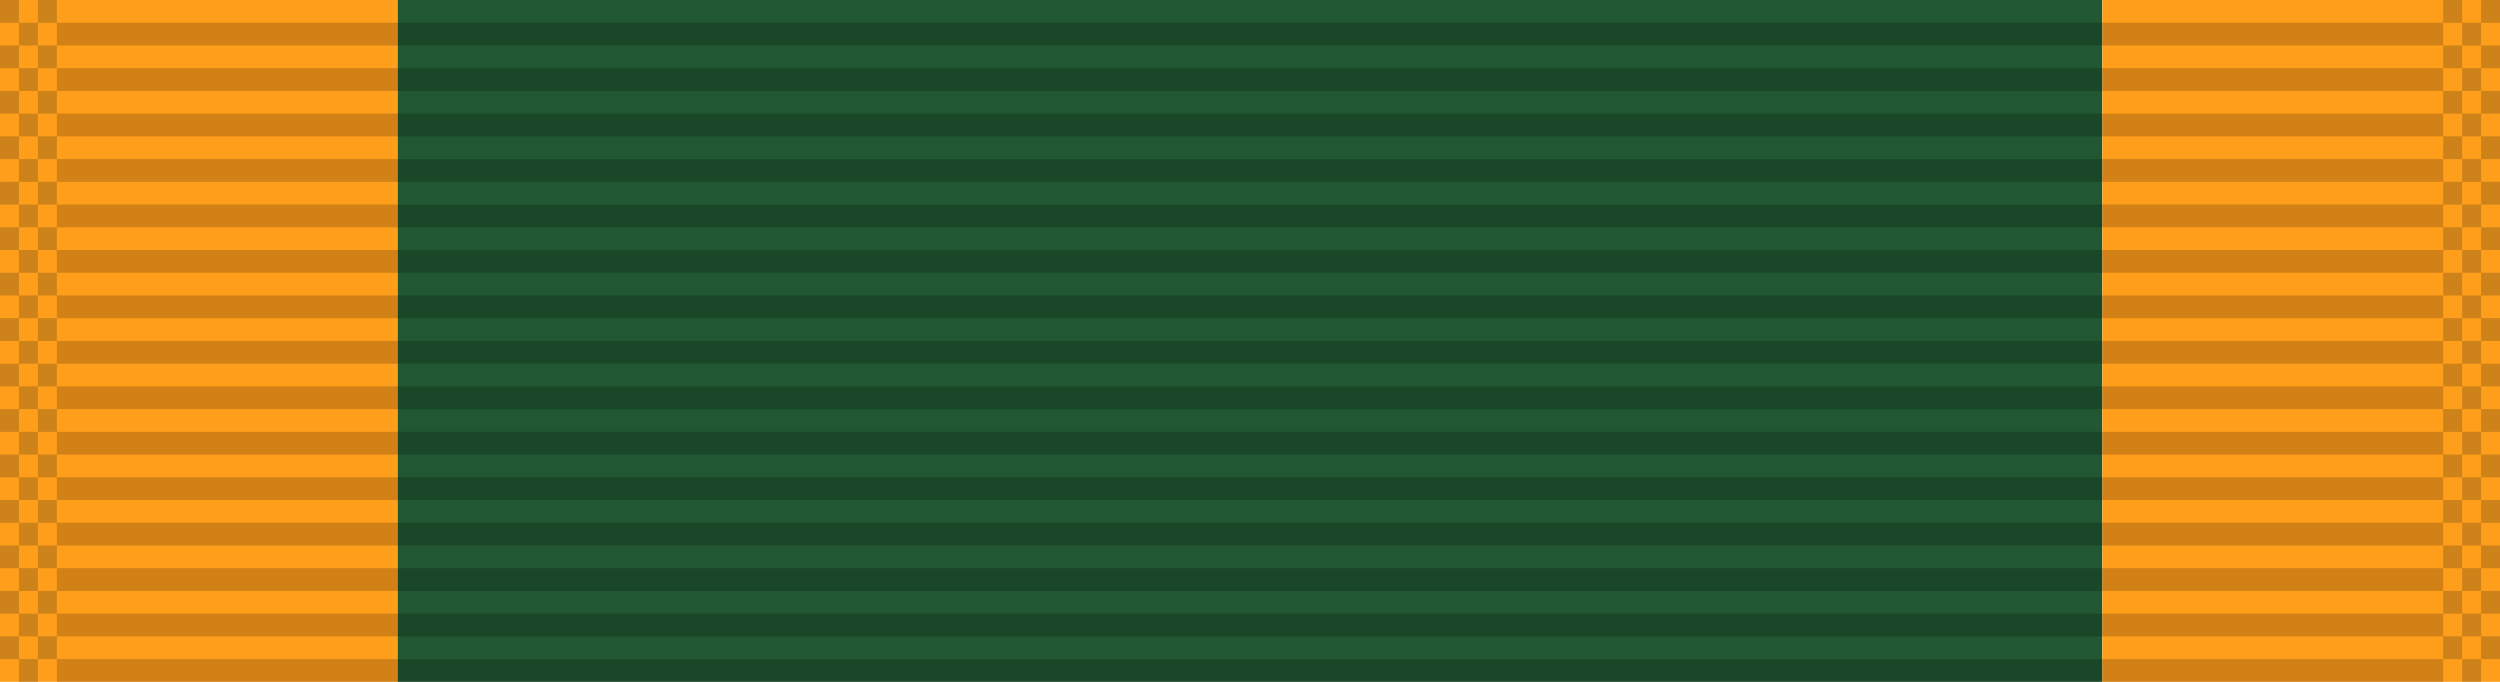
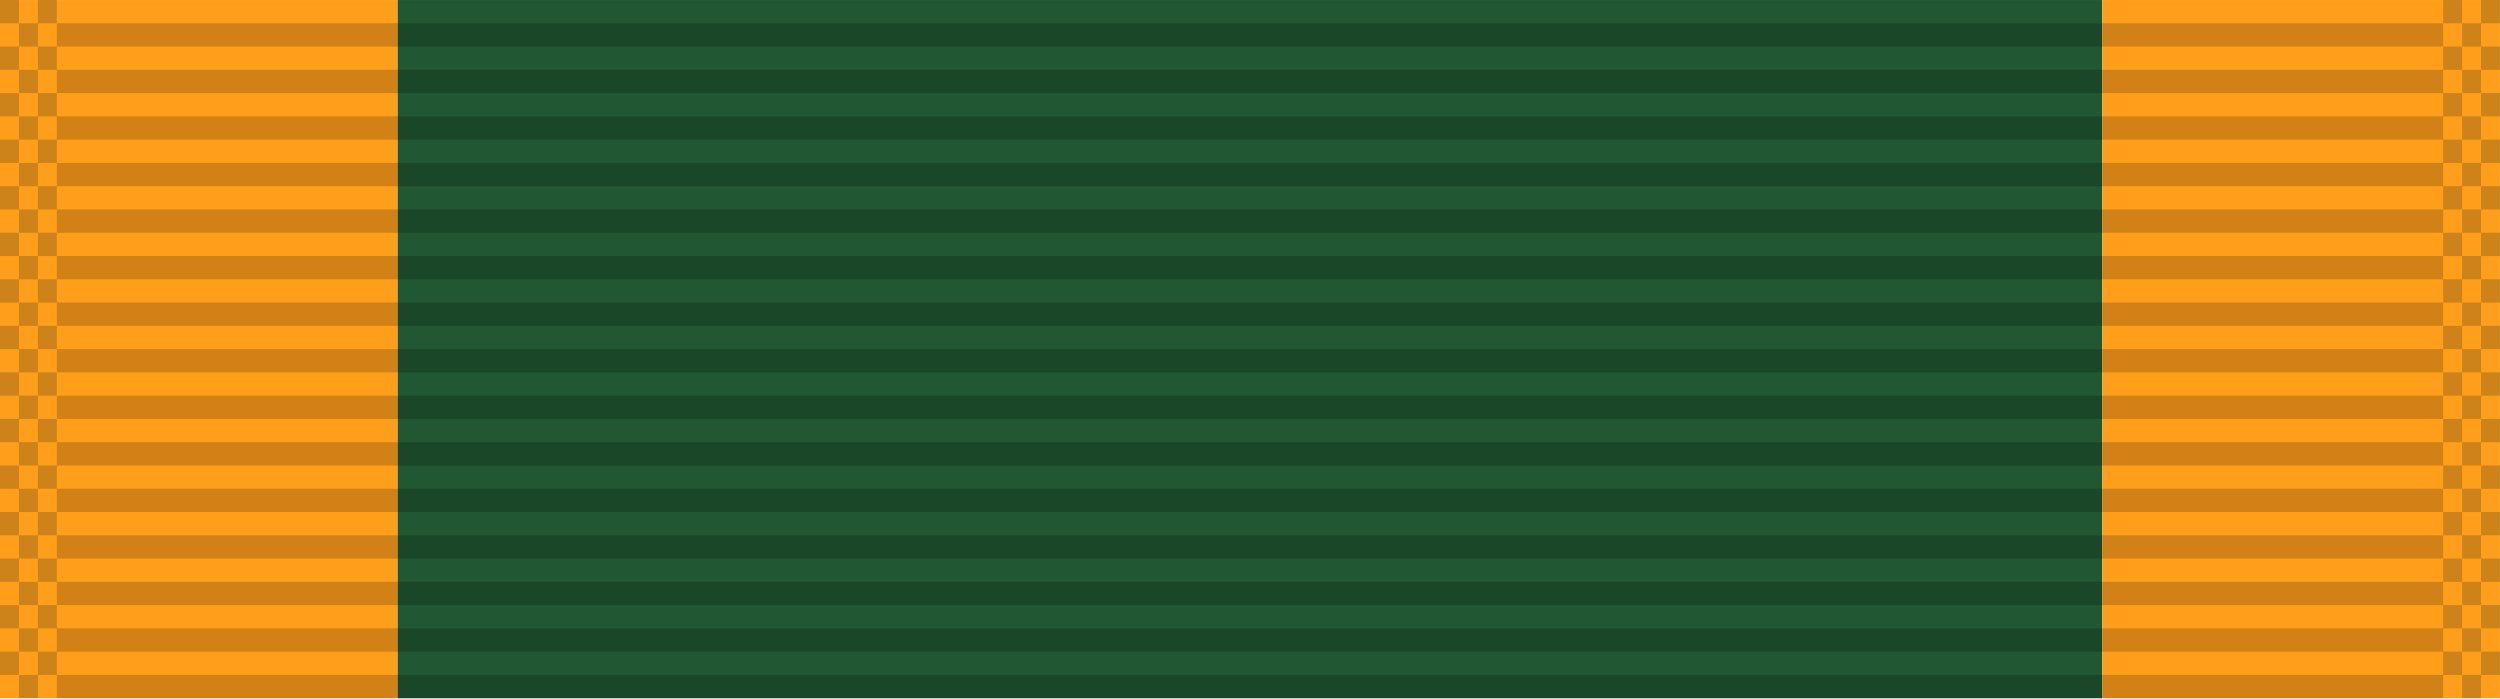
- <svg xmlns="http://www.w3.org/2000/svg" xmlns:xlink="http://www.w3.org/1999/xlink" width="34.925mm" height="9.525mm" viewBox="0 0 34.925 9.525" version="1.1" id="svg1179">
+ <svg xmlns="http://www.w3.org/2000/svg" xmlns:xlink="http://www.w3.org/1999/xlink" width="29.369mm" height="8.202mm" viewBox="0 0 29.369 8.202" version="1.1" id="svg1179">
  <defs id="defs1173" />
  <g id="layer1" transform="translate(186.1911,-471.0958)">
-     <rect style="opacity:1;fill:#ff9e1b;fill-opacity:1;stroke:none;stroke-width:0.031;stroke-miterlimit:4;stroke-dasharray:none;stroke-dashoffset:0;stroke-opacity:1" id="rect1030" width="5.556" height="9.525" x="-186.191" y="471.096" />
-     <rect y="471.096" x="-180.635" height="9.525" width="23.812" id="rect1424" style="opacity:1;fill:#215732;fill-opacity:1;stroke:none;stroke-width:0.065;stroke-miterlimit:4;stroke-dasharray:none;stroke-dashoffset:0;stroke-opacity:1" />
-     <rect y="471.096" x="-156.822" height="9.525" width="5.556" id="rect1428" style="opacity:1;fill:#ff9e1b;fill-opacity:1;stroke:none;stroke-width:0.031;stroke-miterlimit:4;stroke-dasharray:none;stroke-dashoffset:0;stroke-opacity:1" />
-     <g id="g6508-12" transform="translate(-256.7502,326.8069)">
-       <g id="g5723-38" transform="matrix(0.9545455,0,0,1,-1.205144,-26.73562)">
-         <rect style="fill:#000000;fill-opacity:0.18;stroke:none;stroke-width:0.856" width="34.925" height="0.318" x="76.013" y="171.342" id="use5371-58" />
-         <use id="use5680-15" transform="translate(0,0.635)" xlink:href="#use5371-58" y="0" x="0" width="100%" height="100%" />
-         <use id="use5682-38" transform="translate(0,1.27)" xlink:href="#use5371-58" y="0" x="0" width="100%" height="100%" />
-         <use id="use5684-91" transform="translate(0,1.905)" xlink:href="#use5371-58" y="0" x="0" width="100%" height="100%" />
-         <use id="use5686-45" transform="translate(0,2.54)" xlink:href="#use5371-58" y="0" x="0" width="100%" height="100%" />
-         <use id="use5688-69" transform="translate(0,3.175)" xlink:href="#use5371-58" y="0" x="0" width="100%" height="100%" />
-         <use id="use5690-28" transform="translate(0,3.81)" xlink:href="#use5371-58" y="0" x="0" width="100%" height="100%" />
-         <use id="use5692-691" transform="translate(0,4.445)" xlink:href="#use5371-58" y="0" x="0" width="100%" height="100%" />
-         <use id="use5694-72" transform="translate(0,5.08)" xlink:href="#use5371-58" y="0" x="0" width="100%" height="100%" />
-         <use id="use5696-67" transform="translate(0,5.715)" xlink:href="#use5371-58" y="0" x="0" width="100%" height="100%" />
-         <use id="use5698-33" transform="translate(0,6.35)" xlink:href="#use5371-58" y="0" x="0" width="100%" height="100%" />
-         <use id="use5700-855" transform="translate(0,6.985)" xlink:href="#use5371-58" y="0" x="0" width="100%" height="100%" />
-         <use id="use5702-68" transform="translate(0,7.62)" xlink:href="#use5371-58" y="0" x="0" width="100%" height="100%" />
-         <use id="use5704-236" transform="translate(0,8.255)" xlink:href="#use5371-58" y="0" x="0" width="100%" height="100%" />
-         <use id="use5706-61" transform="translate(0,8.89)" xlink:href="#use5371-58" y="0" x="0" width="100%" height="100%" />
+     <rect style="opacity:1;fill:#ff9e1b;fill-opacity:1;stroke:none;stroke-width:0.031;stroke-miterlimit:4;stroke-dasharray:none;stroke-dashoffset:0;stroke-opacity:1" id="rect1030" width="4.672" height="8.202" x="-186.191" y="471.096" />
+     <rect y="471.096" x="-181.519" height="8.202" width="20.024" id="rect1424" style="opacity:1;fill:#215732;fill-opacity:1;stroke:none;stroke-width:0.065;stroke-miterlimit:4;stroke-dasharray:none;stroke-dashoffset:0;stroke-opacity:1" />
+     <rect y="471.096" x="-161.495" height="8.202" width="4.672" id="rect1428" style="opacity:1;fill:#ff9e1b;fill-opacity:1;stroke:none;stroke-width:0.031;stroke-miterlimit:4;stroke-dasharray:none;stroke-dashoffset:0;stroke-opacity:1" />
+     <g id="g6508-12" transform="matrix(0.8409089,0,0,0.8611108,-245.5249,346.8471)" style="stroke-width:1.175">
+       <g id="g5723-38" transform="matrix(0.9545455,0,0,1,-1.205144,-26.73562)" style="stroke-width:1.175">
+         <rect style="fill:#000000;fill-opacity:0.18;stroke:none;stroke-width:1.006" width="34.925" height="0.318" x="76.013" y="171.342" id="use5371-58" />
+         <use id="use5680-15" transform="translate(0,0.635)" xlink:href="#use5371-58" y="0" x="0" width="100%" height="100%" style="stroke-width:1.175" />
+         <use id="use5682-38" transform="translate(0,1.27)" xlink:href="#use5371-58" y="0" x="0" width="100%" height="100%" style="stroke-width:1.175" />
+         <use id="use5684-91" transform="translate(0,1.905)" xlink:href="#use5371-58" y="0" x="0" width="100%" height="100%" style="stroke-width:1.175" />
+         <use id="use5686-45" transform="translate(0,2.54)" xlink:href="#use5371-58" y="0" x="0" width="100%" height="100%" style="stroke-width:1.175" />
+         <use id="use5688-69" transform="translate(0,3.175)" xlink:href="#use5371-58" y="0" x="0" width="100%" height="100%" style="stroke-width:1.175" />
+         <use id="use5690-28" transform="translate(0,3.81)" xlink:href="#use5371-58" y="0" x="0" width="100%" height="100%" style="stroke-width:1.175" />
+         <use id="use5692-691" transform="translate(0,4.445)" xlink:href="#use5371-58" y="0" x="0" width="100%" height="100%" style="stroke-width:1.175" />
+         <use id="use5694-72" transform="translate(0,5.08)" xlink:href="#use5371-58" y="0" x="0" width="100%" height="100%" style="stroke-width:1.175" />
+         <use id="use5696-67" transform="translate(0,5.715)" xlink:href="#use5371-58" y="0" x="0" width="100%" height="100%" style="stroke-width:1.175" />
+         <use id="use5698-33" transform="translate(0,6.35)" xlink:href="#use5371-58" y="0" x="0" width="100%" height="100%" style="stroke-width:1.175" />
+         <use id="use5700-855" transform="translate(0,6.985)" xlink:href="#use5371-58" y="0" x="0" width="100%" height="100%" style="stroke-width:1.175" />
+         <use id="use5702-68" transform="translate(0,7.62)" xlink:href="#use5371-58" y="0" x="0" width="100%" height="100%" style="stroke-width:1.175" />
+         <use id="use5704-236" transform="translate(0,8.255)" xlink:href="#use5371-58" y="0" x="0" width="100%" height="100%" style="stroke-width:1.175" />
+         <use id="use5706-61" transform="translate(0,8.89)" xlink:href="#use5371-58" y="0" x="0" width="100%" height="100%" style="stroke-width:1.175" />
      </g>
-       <g id="g6302-93" transform="translate(1.794093)">
-         <rect y="144.289" x="68.765" height="0.318" width="0.265" id="rect6165-856" style="opacity:1;fill:#001215;fill-opacity:0.196;stroke:none;stroke-width:0.025;stroke-miterlimit:4;stroke-dasharray:none;stroke-dashoffset:0;stroke-opacity:1" />
-         <use id="use6169-64" transform="translate(0,0.635)" xlink:href="#rect6165-856" y="0" x="0" width="100%" height="100%" />
-         <use id="use6171-840" transform="translate(0,1.27)" xlink:href="#rect6165-856" y="0" x="0" width="100%" height="100%" />
-         <use id="use6173-00" transform="translate(0,1.905)" xlink:href="#rect6165-856" y="0" x="0" width="100%" height="100%" />
-         <use id="use6175-04" transform="translate(0,2.54)" xlink:href="#rect6165-856" y="0" x="0" width="100%" height="100%" />
-         <use id="use6177-02" transform="translate(0,3.175)" xlink:href="#rect6165-856" y="0" x="0" width="100%" height="100%" />
-         <use id="use6179-332" transform="translate(0,3.81)" xlink:href="#rect6165-856" y="0" x="0" width="100%" height="100%" />
-         <use id="use6181-04" transform="translate(0,4.445)" xlink:href="#rect6165-856" y="0" x="0" width="100%" height="100%" />
-         <use id="use6183-69" transform="translate(0,5.08)" xlink:href="#rect6165-856" y="0" x="0" width="100%" height="100%" />
-         <use id="use6185-39" transform="translate(0,5.715)" xlink:href="#rect6165-856" y="0" x="0" width="100%" height="100%" />
-         <use id="use6187-255" transform="translate(0,6.35)" xlink:href="#rect6165-856" y="0" x="0" width="100%" height="100%" />
-         <use id="use6189-99" transform="translate(0,6.985)" xlink:href="#rect6165-856" y="0" x="0" width="100%" height="100%" />
-         <use id="use6191-126" transform="translate(0,7.62)" xlink:href="#rect6165-856" y="0" x="0" width="100%" height="100%" />
-         <use id="use6193-408" transform="translate(0,8.255)" xlink:href="#rect6165-856" y="0" x="0" width="100%" height="100%" />
-         <use id="use6195-72" transform="translate(0,8.89)" xlink:href="#rect6165-856" y="0" x="0" width="100%" height="100%" />
-         <use id="use6197-45" transform="translate(0.2645833,0.3175)" xlink:href="#rect6165-856" y="0" x="0" width="100%" height="100%" />
-         <use id="use6199-663" transform="translate(0.2645833,0.9525)" xlink:href="#rect6165-856" y="0" x="0" width="100%" height="100%" />
-         <use id="use6201-107" transform="translate(0.2645833,1.5875)" xlink:href="#rect6165-856" y="0" x="0" width="100%" height="100%" />
-         <use id="use6203-81" transform="translate(0.2645833,2.2225)" xlink:href="#rect6165-856" y="0" x="0" width="100%" height="100%" />
-         <use id="use6205-55" transform="translate(0.2645833,2.8575)" xlink:href="#rect6165-856" y="0" x="0" width="100%" height="100%" />
-         <use id="use6207-08" transform="translate(0.2645833,3.4925)" xlink:href="#rect6165-856" y="0" x="0" width="100%" height="100%" />
-         <use id="use6209-52" transform="translate(0.2645833,4.1275)" xlink:href="#rect6165-856" y="0" x="0" width="100%" height="100%" />
-         <use id="use6211-97" transform="translate(0.2645833,4.7625)" xlink:href="#rect6165-856" y="0" x="0" width="100%" height="100%" />
-         <use id="use6213-863" transform="translate(0.2645833,5.3975)" xlink:href="#rect6165-856" y="0" x="0" width="100%" height="100%" />
-         <use id="use6215-13" transform="translate(0.2645833,6.0325)" xlink:href="#rect6165-856" y="0" x="0" width="100%" height="100%" />
-         <use id="use6217-92" transform="translate(0.2645833,6.6675)" xlink:href="#rect6165-856" y="0" x="0" width="100%" height="100%" />
-         <use id="use6219-073" transform="translate(0.2645833,7.3025)" xlink:href="#rect6165-856" y="0" x="0" width="100%" height="100%" />
-         <use id="use6221-82" transform="translate(0.2645833,7.9375)" xlink:href="#rect6165-856" y="0" x="0" width="100%" height="100%" />
-         <use id="use6223-232" transform="translate(0.2645833,8.5725)" xlink:href="#rect6165-856" y="0" x="0" width="100%" height="100%" />
-         <use id="use6225-94" transform="translate(0.2645833,9.2075)" xlink:href="#rect6165-856" y="0" x="0" width="100%" height="100%" />
-         <use height="100%" width="100%" id="use6227-30" transform="translate(0.5291672)" xlink:href="#rect6165-856" y="0" x="0" />
-         <use height="100%" width="100%" id="use6229-36" transform="translate(0.5291672,0.6349999)" xlink:href="#rect6165-856" y="0" x="0" />
-         <use height="100%" width="100%" id="use6231-542" transform="translate(0.5291672,1.27)" xlink:href="#rect6165-856" y="0" x="0" />
-         <use height="100%" width="100%" id="use6233-83" transform="translate(0.5291672,1.905)" xlink:href="#rect6165-856" y="0" x="0" />
-         <use height="100%" width="100%" id="use6235-15" transform="translate(0.5291672,2.54)" xlink:href="#rect6165-856" y="0" x="0" />
-         <use height="100%" width="100%" id="use6237-026" transform="translate(0.5291672,3.175)" xlink:href="#rect6165-856" y="0" x="0" />
-         <use height="100%" width="100%" id="use6239-941" transform="translate(0.5291672,3.81)" xlink:href="#rect6165-856" y="0" x="0" />
-         <use height="100%" width="100%" id="use6241-98" transform="translate(0.5291672,4.445)" xlink:href="#rect6165-856" y="0" x="0" />
-         <use height="100%" width="100%" id="use6243-51" transform="translate(0.5291672,5.08)" xlink:href="#rect6165-856" y="0" x="0" />
-         <use height="100%" width="100%" id="use6245-77" transform="translate(0.5291672,5.715)" xlink:href="#rect6165-856" y="0" x="0" />
-         <use height="100%" width="100%" id="use6247-88" transform="translate(0.5291672,6.35)" xlink:href="#rect6165-856" y="0" x="0" />
-         <use height="100%" width="100%" id="use6249-088" transform="translate(0.5291672,6.985)" xlink:href="#rect6165-856" y="0" x="0" />
-         <use height="100%" width="100%" id="use6251-71" transform="translate(0.5291672,7.62)" xlink:href="#rect6165-856" y="0" x="0" />
-         <use height="100%" width="100%" id="use6253-622" transform="translate(0.5291672,8.255)" xlink:href="#rect6165-856" y="0" x="0" />
-         <use height="100%" width="100%" id="use6255-106" transform="translate(0.5291672,8.89)" xlink:href="#rect6165-856" y="0" x="0" />
+       <g id="g6302-93" transform="translate(1.794093)" style="stroke-width:1.175">
+         <rect y="144.289" x="68.765" height="0.318" width="0.265" id="rect6165-856" style="opacity:1;fill:#001215;fill-opacity:0.196;stroke:none;stroke-width:0.03;stroke-miterlimit:4;stroke-dasharray:none;stroke-dashoffset:0;stroke-opacity:1" />
+         <use id="use6169-64" transform="translate(0,0.635)" xlink:href="#rect6165-856" y="0" x="0" width="100%" height="100%" style="stroke-width:1.175" />
+         <use id="use6171-840" transform="translate(0,1.27)" xlink:href="#rect6165-856" y="0" x="0" width="100%" height="100%" style="stroke-width:1.175" />
+         <use id="use6173-00" transform="translate(0,1.905)" xlink:href="#rect6165-856" y="0" x="0" width="100%" height="100%" style="stroke-width:1.175" />
+         <use id="use6175-04" transform="translate(0,2.54)" xlink:href="#rect6165-856" y="0" x="0" width="100%" height="100%" style="stroke-width:1.175" />
+         <use id="use6177-02" transform="translate(0,3.175)" xlink:href="#rect6165-856" y="0" x="0" width="100%" height="100%" style="stroke-width:1.175" />
+         <use id="use6179-332" transform="translate(0,3.81)" xlink:href="#rect6165-856" y="0" x="0" width="100%" height="100%" style="stroke-width:1.175" />
+         <use id="use6181-04" transform="translate(0,4.445)" xlink:href="#rect6165-856" y="0" x="0" width="100%" height="100%" style="stroke-width:1.175" />
+         <use id="use6183-69" transform="translate(0,5.08)" xlink:href="#rect6165-856" y="0" x="0" width="100%" height="100%" style="stroke-width:1.175" />
+         <use id="use6185-39" transform="translate(0,5.715)" xlink:href="#rect6165-856" y="0" x="0" width="100%" height="100%" style="stroke-width:1.175" />
+         <use id="use6187-255" transform="translate(0,6.35)" xlink:href="#rect6165-856" y="0" x="0" width="100%" height="100%" style="stroke-width:1.175" />
+         <use id="use6189-99" transform="translate(0,6.985)" xlink:href="#rect6165-856" y="0" x="0" width="100%" height="100%" style="stroke-width:1.175" />
+         <use id="use6191-126" transform="translate(0,7.62)" xlink:href="#rect6165-856" y="0" x="0" width="100%" height="100%" style="stroke-width:1.175" />
+         <use id="use6193-408" transform="translate(0,8.255)" xlink:href="#rect6165-856" y="0" x="0" width="100%" height="100%" style="stroke-width:1.175" />
+         <use id="use6195-72" transform="translate(0,8.89)" xlink:href="#rect6165-856" y="0" x="0" width="100%" height="100%" style="stroke-width:1.175" />
+         <use id="use6197-45" transform="translate(0.2645833,0.3175)" xlink:href="#rect6165-856" y="0" x="0" width="100%" height="100%" style="stroke-width:1.175" />
+         <use id="use6199-663" transform="translate(0.2645833,0.9525)" xlink:href="#rect6165-856" y="0" x="0" width="100%" height="100%" style="stroke-width:1.175" />
+         <use id="use6201-107" transform="translate(0.2645833,1.5875)" xlink:href="#rect6165-856" y="0" x="0" width="100%" height="100%" style="stroke-width:1.175" />
+         <use id="use6203-81" transform="translate(0.2645833,2.2225)" xlink:href="#rect6165-856" y="0" x="0" width="100%" height="100%" style="stroke-width:1.175" />
+         <use id="use6205-55" transform="translate(0.2645833,2.8575)" xlink:href="#rect6165-856" y="0" x="0" width="100%" height="100%" style="stroke-width:1.175" />
+         <use id="use6207-08" transform="translate(0.2645833,3.4925)" xlink:href="#rect6165-856" y="0" x="0" width="100%" height="100%" style="stroke-width:1.175" />
+         <use id="use6209-52" transform="translate(0.2645833,4.1275)" xlink:href="#rect6165-856" y="0" x="0" width="100%" height="100%" style="stroke-width:1.175" />
+         <use id="use6211-97" transform="translate(0.2645833,4.7625)" xlink:href="#rect6165-856" y="0" x="0" width="100%" height="100%" style="stroke-width:1.175" />
+         <use id="use6213-863" transform="translate(0.2645833,5.3975)" xlink:href="#rect6165-856" y="0" x="0" width="100%" height="100%" style="stroke-width:1.175" />
+         <use id="use6215-13" transform="translate(0.2645833,6.0325)" xlink:href="#rect6165-856" y="0" x="0" width="100%" height="100%" style="stroke-width:1.175" />
+         <use id="use6217-92" transform="translate(0.2645833,6.6675)" xlink:href="#rect6165-856" y="0" x="0" width="100%" height="100%" style="stroke-width:1.175" />
+         <use id="use6219-073" transform="translate(0.2645833,7.3025)" xlink:href="#rect6165-856" y="0" x="0" width="100%" height="100%" style="stroke-width:1.175" />
+         <use id="use6221-82" transform="translate(0.2645833,7.9375)" xlink:href="#rect6165-856" y="0" x="0" width="100%" height="100%" style="stroke-width:1.175" />
+         <use id="use6223-232" transform="translate(0.2645833,8.5725)" xlink:href="#rect6165-856" y="0" x="0" width="100%" height="100%" style="stroke-width:1.175" />
+         <use id="use6225-94" transform="translate(0.2645833,9.2075)" xlink:href="#rect6165-856" y="0" x="0" width="100%" height="100%" style="stroke-width:1.175" />
+         <use height="100%" width="100%" id="use6227-30" transform="translate(0.5291672)" xlink:href="#rect6165-856" y="0" x="0" style="stroke-width:1.175" />
+         <use height="100%" width="100%" id="use6229-36" transform="translate(0.5291672,0.6349999)" xlink:href="#rect6165-856" y="0" x="0" style="stroke-width:1.175" />
+         <use height="100%" width="100%" id="use6231-542" transform="translate(0.5291672,1.27)" xlink:href="#rect6165-856" y="0" x="0" style="stroke-width:1.175" />
+         <use height="100%" width="100%" id="use6233-83" transform="translate(0.5291672,1.905)" xlink:href="#rect6165-856" y="0" x="0" style="stroke-width:1.175" />
+         <use height="100%" width="100%" id="use6235-15" transform="translate(0.5291672,2.54)" xlink:href="#rect6165-856" y="0" x="0" style="stroke-width:1.175" />
+         <use height="100%" width="100%" id="use6237-026" transform="translate(0.5291672,3.175)" xlink:href="#rect6165-856" y="0" x="0" style="stroke-width:1.175" />
+         <use height="100%" width="100%" id="use6239-941" transform="translate(0.5291672,3.81)" xlink:href="#rect6165-856" y="0" x="0" style="stroke-width:1.175" />
+         <use height="100%" width="100%" id="use6241-98" transform="translate(0.5291672,4.445)" xlink:href="#rect6165-856" y="0" x="0" style="stroke-width:1.175" />
+         <use height="100%" width="100%" id="use6243-51" transform="translate(0.5291672,5.08)" xlink:href="#rect6165-856" y="0" x="0" style="stroke-width:1.175" />
+         <use height="100%" width="100%" id="use6245-77" transform="translate(0.5291672,5.715)" xlink:href="#rect6165-856" y="0" x="0" style="stroke-width:1.175" />
+         <use height="100%" width="100%" id="use6247-88" transform="translate(0.5291672,6.35)" xlink:href="#rect6165-856" y="0" x="0" style="stroke-width:1.175" />
+         <use height="100%" width="100%" id="use6249-088" transform="translate(0.5291672,6.985)" xlink:href="#rect6165-856" y="0" x="0" style="stroke-width:1.175" />
+         <use height="100%" width="100%" id="use6251-71" transform="translate(0.5291672,7.62)" xlink:href="#rect6165-856" y="0" x="0" style="stroke-width:1.175" />
+         <use height="100%" width="100%" id="use6253-622" transform="translate(0.5291672,8.255)" xlink:href="#rect6165-856" y="0" x="0" style="stroke-width:1.175" />
+         <use height="100%" width="100%" id="use6255-106" transform="translate(0.5291672,8.89)" xlink:href="#rect6165-856" y="0" x="0" style="stroke-width:1.175" />
      </g>
-       <g transform="translate(35.92534)" id="g6394-205">
-         <rect style="opacity:1;fill:#001215;fill-opacity:0.196;stroke:none;stroke-width:0.025;stroke-miterlimit:4;stroke-dasharray:none;stroke-dashoffset:0;stroke-opacity:1" id="rect6304-31" width="0.265" height="0.318" x="68.765" y="144.289" />
-         <use height="100%" width="100%" x="0" y="0" xlink:href="#rect6165-856" transform="translate(0,0.635)" id="use6306-84" />
-         <use height="100%" width="100%" x="0" y="0" xlink:href="#rect6165-856" transform="translate(0,1.27)" id="use6308-36" />
-         <use height="100%" width="100%" x="0" y="0" xlink:href="#rect6165-856" transform="translate(0,1.905)" id="use6310-41" />
-         <use height="100%" width="100%" x="0" y="0" xlink:href="#rect6165-856" transform="translate(0,2.54)" id="use6312-11" />
-         <use height="100%" width="100%" x="0" y="0" xlink:href="#rect6165-856" transform="translate(0,3.175)" id="use6314-40" />
-         <use height="100%" width="100%" x="0" y="0" xlink:href="#rect6165-856" transform="translate(0,3.81)" id="use6316-18" />
-         <use height="100%" width="100%" x="0" y="0" xlink:href="#rect6165-856" transform="translate(0,4.445)" id="use6318-65" />
-         <use height="100%" width="100%" x="0" y="0" xlink:href="#rect6165-856" transform="translate(0,5.08)" id="use6320-86" />
-         <use height="100%" width="100%" x="0" y="0" xlink:href="#rect6165-856" transform="translate(0,5.715)" id="use6322-82" />
-         <use height="100%" width="100%" x="0" y="0" xlink:href="#rect6165-856" transform="translate(0,6.35)" id="use6324-04" />
-         <use height="100%" width="100%" x="0" y="0" xlink:href="#rect6165-856" transform="translate(0,6.985)" id="use6326-884" />
-         <use height="100%" width="100%" x="0" y="0" xlink:href="#rect6165-856" transform="translate(0,7.62)" id="use6328-62" />
-         <use height="100%" width="100%" x="0" y="0" xlink:href="#rect6165-856" transform="translate(0,8.255)" id="use6330-68" />
-         <use height="100%" width="100%" x="0" y="0" xlink:href="#rect6165-856" transform="translate(0,8.89)" id="use6332-350" />
-         <use height="100%" width="100%" x="0" y="0" xlink:href="#rect6165-856" transform="translate(0.2645833,0.3175)" id="use6334-81" />
-         <use height="100%" width="100%" x="0" y="0" xlink:href="#rect6165-856" transform="translate(0.2645833,0.9525)" id="use6336-55" />
-         <use height="100%" width="100%" x="0" y="0" xlink:href="#rect6165-856" transform="translate(0.2645833,1.5875)" id="use6338-783" />
-         <use height="100%" width="100%" x="0" y="0" xlink:href="#rect6165-856" transform="translate(0.2645833,2.2225)" id="use6340-969" />
-         <use height="100%" width="100%" x="0" y="0" xlink:href="#rect6165-856" transform="translate(0.2645833,2.8575)" id="use6342-031" />
-         <use height="100%" width="100%" x="0" y="0" xlink:href="#rect6165-856" transform="translate(0.2645833,3.4925)" id="use6344-62" />
-         <use height="100%" width="100%" x="0" y="0" xlink:href="#rect6165-856" transform="translate(0.2645833,4.1275)" id="use6346-49" />
-         <use height="100%" width="100%" x="0" y="0" xlink:href="#rect6165-856" transform="translate(0.2645833,4.7625)" id="use6348-46" />
-         <use height="100%" width="100%" x="0" y="0" xlink:href="#rect6165-856" transform="translate(0.2645833,5.3975)" id="use6350-97" />
-         <use height="100%" width="100%" x="0" y="0" xlink:href="#rect6165-856" transform="translate(0.2645833,6.0325)" id="use6352-71" />
-         <use height="100%" width="100%" x="0" y="0" xlink:href="#rect6165-856" transform="translate(0.2645833,6.6675)" id="use6354-93" />
-         <use height="100%" width="100%" x="0" y="0" xlink:href="#rect6165-856" transform="translate(0.2645833,7.3025)" id="use6356-89" />
-         <use height="100%" width="100%" x="0" y="0" xlink:href="#rect6165-856" transform="translate(0.2645833,7.9375)" id="use6358-58" />
-         <use height="100%" width="100%" x="0" y="0" xlink:href="#rect6165-856" transform="translate(0.2645833,8.5725)" id="use6360-93" />
-         <use height="100%" width="100%" x="0" y="0" xlink:href="#rect6165-856" transform="translate(0.2645833,9.2075)" id="use6362-27" />
-         <use x="0" y="0" xlink:href="#rect6165-856" transform="translate(0.5291672)" id="use6364-28" width="100%" height="100%" />
-         <use x="0" y="0" xlink:href="#rect6165-856" transform="translate(0.5291672,0.6349999)" id="use6366-50" width="100%" height="100%" />
-         <use x="0" y="0" xlink:href="#rect6165-856" transform="translate(0.5291672,1.27)" id="use6368-15" width="100%" height="100%" />
-         <use x="0" y="0" xlink:href="#rect6165-856" transform="translate(0.5291672,1.905)" id="use6370-86" width="100%" height="100%" />
-         <use x="0" y="0" xlink:href="#rect6165-856" transform="translate(0.5291672,2.54)" id="use6372-1" width="100%" height="100%" />
-         <use x="0" y="0" xlink:href="#rect6165-856" transform="translate(0.5291672,3.175)" id="use6374-55" width="100%" height="100%" />
-         <use x="0" y="0" xlink:href="#rect6165-856" transform="translate(0.5291672,3.81)" id="use6376-0" width="100%" height="100%" />
-         <use x="0" y="0" xlink:href="#rect6165-856" transform="translate(0.5291672,4.445)" id="use6378-68" width="100%" height="100%" />
-         <use x="0" y="0" xlink:href="#rect6165-856" transform="translate(0.5291672,5.08)" id="use6380-85" width="100%" height="100%" />
-         <use x="0" y="0" xlink:href="#rect6165-856" transform="translate(0.5291672,5.715)" id="use6382-70" width="100%" height="100%" />
-         <use x="0" y="0" xlink:href="#rect6165-856" transform="translate(0.5291672,6.35)" id="use6384-380" width="100%" height="100%" />
-         <use x="0" y="0" xlink:href="#rect6165-856" transform="translate(0.5291672,6.985)" id="use6386-27" width="100%" height="100%" />
-         <use x="0" y="0" xlink:href="#rect6165-856" transform="translate(0.5291672,7.62)" id="use6388-89" width="100%" height="100%" />
-         <use x="0" y="0" xlink:href="#rect6165-856" transform="translate(0.5291672,8.255)" id="use6390-67" width="100%" height="100%" />
-         <use x="0" y="0" xlink:href="#rect6165-856" transform="translate(0.5291672,8.89)" id="use6392-56" width="100%" height="100%" />
+       <g transform="translate(35.92534)" id="g6394-205" style="stroke-width:1.175">
+         <rect style="opacity:1;fill:#001215;fill-opacity:0.196;stroke:none;stroke-width:0.03;stroke-miterlimit:4;stroke-dasharray:none;stroke-dashoffset:0;stroke-opacity:1" id="rect6304-31" width="0.265" height="0.318" x="68.765" y="144.289" />
+         <use height="100%" width="100%" x="0" y="0" xlink:href="#rect6165-856" transform="translate(0,0.635)" id="use6306-84" style="stroke-width:1.175" />
+         <use height="100%" width="100%" x="0" y="0" xlink:href="#rect6165-856" transform="translate(0,1.27)" id="use6308-36" style="stroke-width:1.175" />
+         <use height="100%" width="100%" x="0" y="0" xlink:href="#rect6165-856" transform="translate(0,1.905)" id="use6310-41" style="stroke-width:1.175" />
+         <use height="100%" width="100%" x="0" y="0" xlink:href="#rect6165-856" transform="translate(0,2.54)" id="use6312-11" style="stroke-width:1.175" />
+         <use height="100%" width="100%" x="0" y="0" xlink:href="#rect6165-856" transform="translate(0,3.175)" id="use6314-40" style="stroke-width:1.175" />
+         <use height="100%" width="100%" x="0" y="0" xlink:href="#rect6165-856" transform="translate(0,3.81)" id="use6316-18" style="stroke-width:1.175" />
+         <use height="100%" width="100%" x="0" y="0" xlink:href="#rect6165-856" transform="translate(0,4.445)" id="use6318-65" style="stroke-width:1.175" />
+         <use height="100%" width="100%" x="0" y="0" xlink:href="#rect6165-856" transform="translate(0,5.08)" id="use6320-86" style="stroke-width:1.175" />
+         <use height="100%" width="100%" x="0" y="0" xlink:href="#rect6165-856" transform="translate(0,5.715)" id="use6322-82" style="stroke-width:1.175" />
+         <use height="100%" width="100%" x="0" y="0" xlink:href="#rect6165-856" transform="translate(0,6.35)" id="use6324-04" style="stroke-width:1.175" />
+         <use height="100%" width="100%" x="0" y="0" xlink:href="#rect6165-856" transform="translate(0,6.985)" id="use6326-884" style="stroke-width:1.175" />
+         <use height="100%" width="100%" x="0" y="0" xlink:href="#rect6165-856" transform="translate(0,7.62)" id="use6328-62" style="stroke-width:1.175" />
+         <use height="100%" width="100%" x="0" y="0" xlink:href="#rect6165-856" transform="translate(0,8.255)" id="use6330-68" style="stroke-width:1.175" />
+         <use height="100%" width="100%" x="0" y="0" xlink:href="#rect6165-856" transform="translate(0,8.89)" id="use6332-350" style="stroke-width:1.175" />
+         <use height="100%" width="100%" x="0" y="0" xlink:href="#rect6165-856" transform="translate(0.2645833,0.3175)" id="use6334-81" style="stroke-width:1.175" />
+         <use height="100%" width="100%" x="0" y="0" xlink:href="#rect6165-856" transform="translate(0.2645833,0.9525)" id="use6336-55" style="stroke-width:1.175" />
+         <use height="100%" width="100%" x="0" y="0" xlink:href="#rect6165-856" transform="translate(0.2645833,1.5875)" id="use6338-783" style="stroke-width:1.175" />
+         <use height="100%" width="100%" x="0" y="0" xlink:href="#rect6165-856" transform="translate(0.2645833,2.2225)" id="use6340-969" style="stroke-width:1.175" />
+         <use height="100%" width="100%" x="0" y="0" xlink:href="#rect6165-856" transform="translate(0.2645833,2.8575)" id="use6342-031" style="stroke-width:1.175" />
+         <use height="100%" width="100%" x="0" y="0" xlink:href="#rect6165-856" transform="translate(0.2645833,3.4925)" id="use6344-62" style="stroke-width:1.175" />
+         <use height="100%" width="100%" x="0" y="0" xlink:href="#rect6165-856" transform="translate(0.2645833,4.1275)" id="use6346-49" style="stroke-width:1.175" />
+         <use height="100%" width="100%" x="0" y="0" xlink:href="#rect6165-856" transform="translate(0.2645833,4.7625)" id="use6348-46" style="stroke-width:1.175" />
+         <use height="100%" width="100%" x="0" y="0" xlink:href="#rect6165-856" transform="translate(0.2645833,5.3975)" id="use6350-97" style="stroke-width:1.175" />
+         <use height="100%" width="100%" x="0" y="0" xlink:href="#rect6165-856" transform="translate(0.2645833,6.0325)" id="use6352-71" style="stroke-width:1.175" />
+         <use height="100%" width="100%" x="0" y="0" xlink:href="#rect6165-856" transform="translate(0.2645833,6.6675)" id="use6354-93" style="stroke-width:1.175" />
+         <use height="100%" width="100%" x="0" y="0" xlink:href="#rect6165-856" transform="translate(0.2645833,7.3025)" id="use6356-89" style="stroke-width:1.175" />
+         <use height="100%" width="100%" x="0" y="0" xlink:href="#rect6165-856" transform="translate(0.2645833,7.9375)" id="use6358-58" style="stroke-width:1.175" />
+         <use height="100%" width="100%" x="0" y="0" xlink:href="#rect6165-856" transform="translate(0.2645833,8.5725)" id="use6360-93" style="stroke-width:1.175" />
+         <use height="100%" width="100%" x="0" y="0" xlink:href="#rect6165-856" transform="translate(0.2645833,9.2075)" id="use6362-27" style="stroke-width:1.175" />
+         <use x="0" y="0" xlink:href="#rect6165-856" transform="translate(0.5291672)" id="use6364-28" width="100%" height="100%" style="stroke-width:1.175" />
+         <use x="0" y="0" xlink:href="#rect6165-856" transform="translate(0.5291672,0.6349999)" id="use6366-50" width="100%" height="100%" style="stroke-width:1.175" />
+         <use x="0" y="0" xlink:href="#rect6165-856" transform="translate(0.5291672,1.27)" id="use6368-15" width="100%" height="100%" style="stroke-width:1.175" />
+         <use x="0" y="0" xlink:href="#rect6165-856" transform="translate(0.5291672,1.905)" id="use6370-86" width="100%" height="100%" style="stroke-width:1.175" />
+         <use x="0" y="0" xlink:href="#rect6165-856" transform="translate(0.5291672,2.54)" id="use6372-1" width="100%" height="100%" style="stroke-width:1.175" />
+         <use x="0" y="0" xlink:href="#rect6165-856" transform="translate(0.5291672,3.175)" id="use6374-55" width="100%" height="100%" style="stroke-width:1.175" />
+         <use x="0" y="0" xlink:href="#rect6165-856" transform="translate(0.5291672,3.81)" id="use6376-0" width="100%" height="100%" style="stroke-width:1.175" />
+         <use x="0" y="0" xlink:href="#rect6165-856" transform="translate(0.5291672,4.445)" id="use6378-68" width="100%" height="100%" style="stroke-width:1.175" />
+         <use x="0" y="0" xlink:href="#rect6165-856" transform="translate(0.5291672,5.08)" id="use6380-85" width="100%" height="100%" style="stroke-width:1.175" />
+         <use x="0" y="0" xlink:href="#rect6165-856" transform="translate(0.5291672,5.715)" id="use6382-70" width="100%" height="100%" style="stroke-width:1.175" />
+         <use x="0" y="0" xlink:href="#rect6165-856" transform="translate(0.5291672,6.35)" id="use6384-380" width="100%" height="100%" style="stroke-width:1.175" />
+         <use x="0" y="0" xlink:href="#rect6165-856" transform="translate(0.5291672,6.985)" id="use6386-27" width="100%" height="100%" style="stroke-width:1.175" />
+         <use x="0" y="0" xlink:href="#rect6165-856" transform="translate(0.5291672,7.62)" id="use6388-89" width="100%" height="100%" style="stroke-width:1.175" />
+         <use x="0" y="0" xlink:href="#rect6165-856" transform="translate(0.5291672,8.255)" id="use6390-67" width="100%" height="100%" style="stroke-width:1.175" />
+         <use x="0" y="0" xlink:href="#rect6165-856" transform="translate(0.5291672,8.89)" id="use6392-56" width="100%" height="100%" style="stroke-width:1.175" />
      </g>
    </g>
  </g>
</svg>
